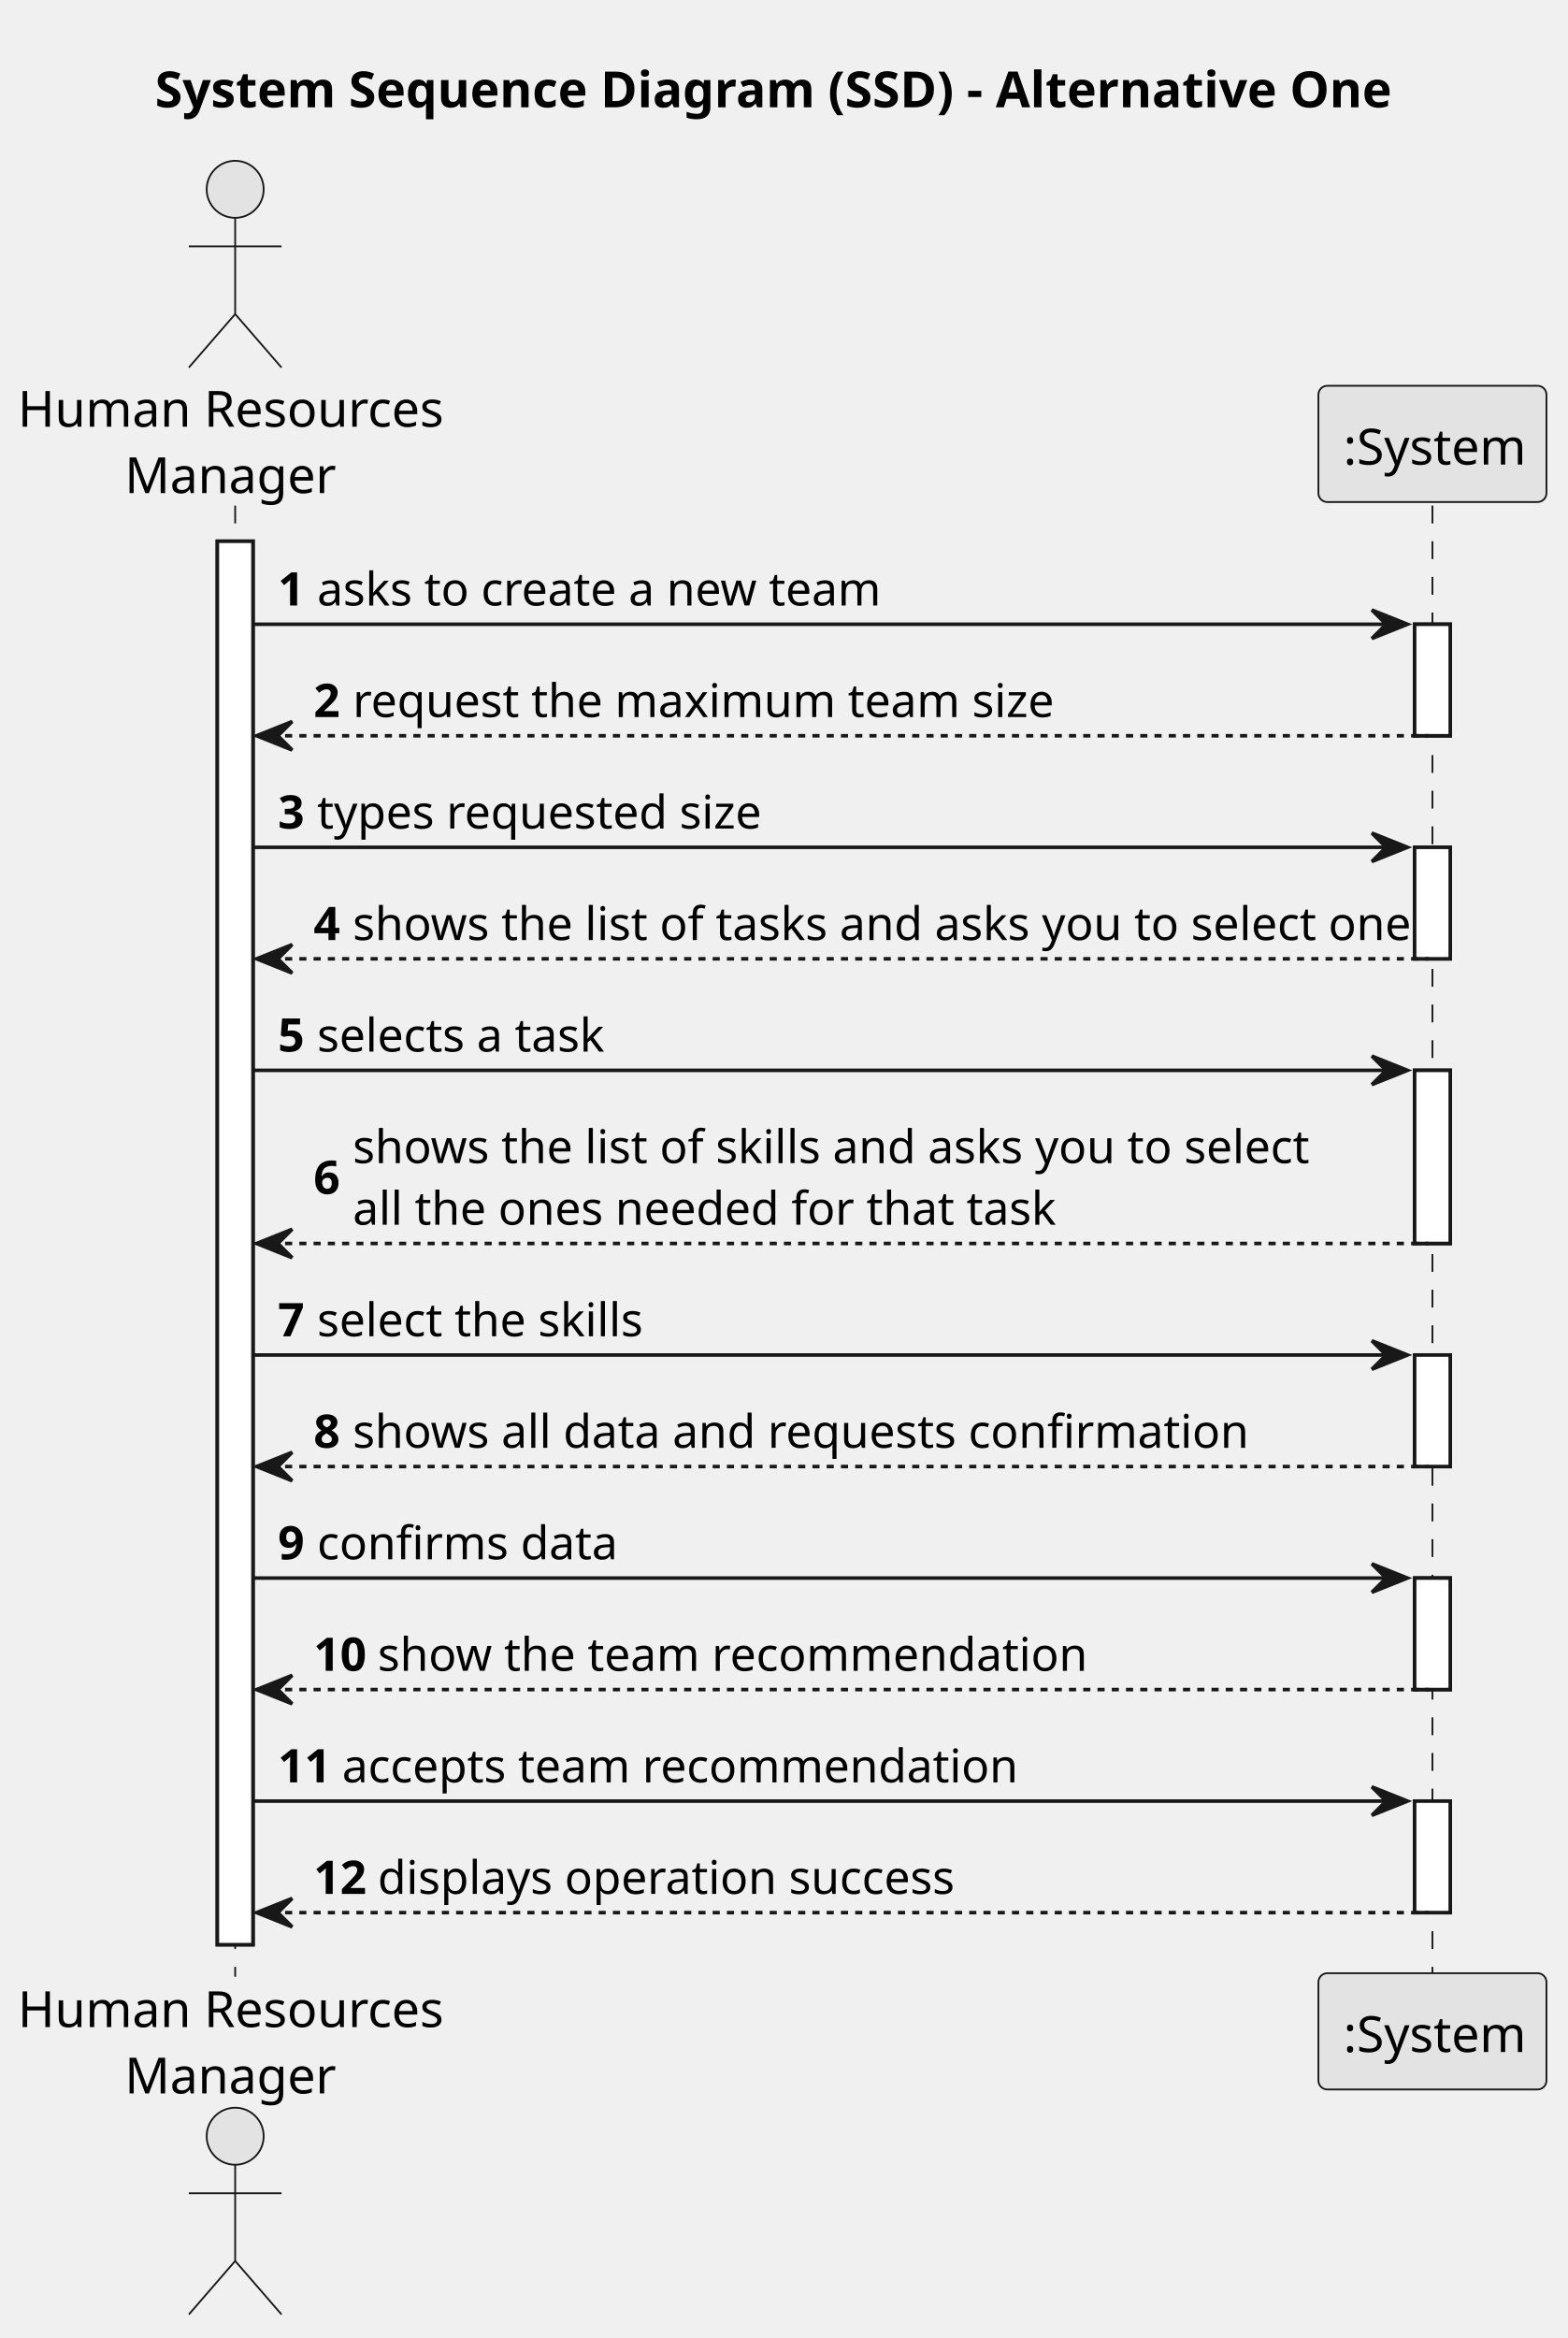
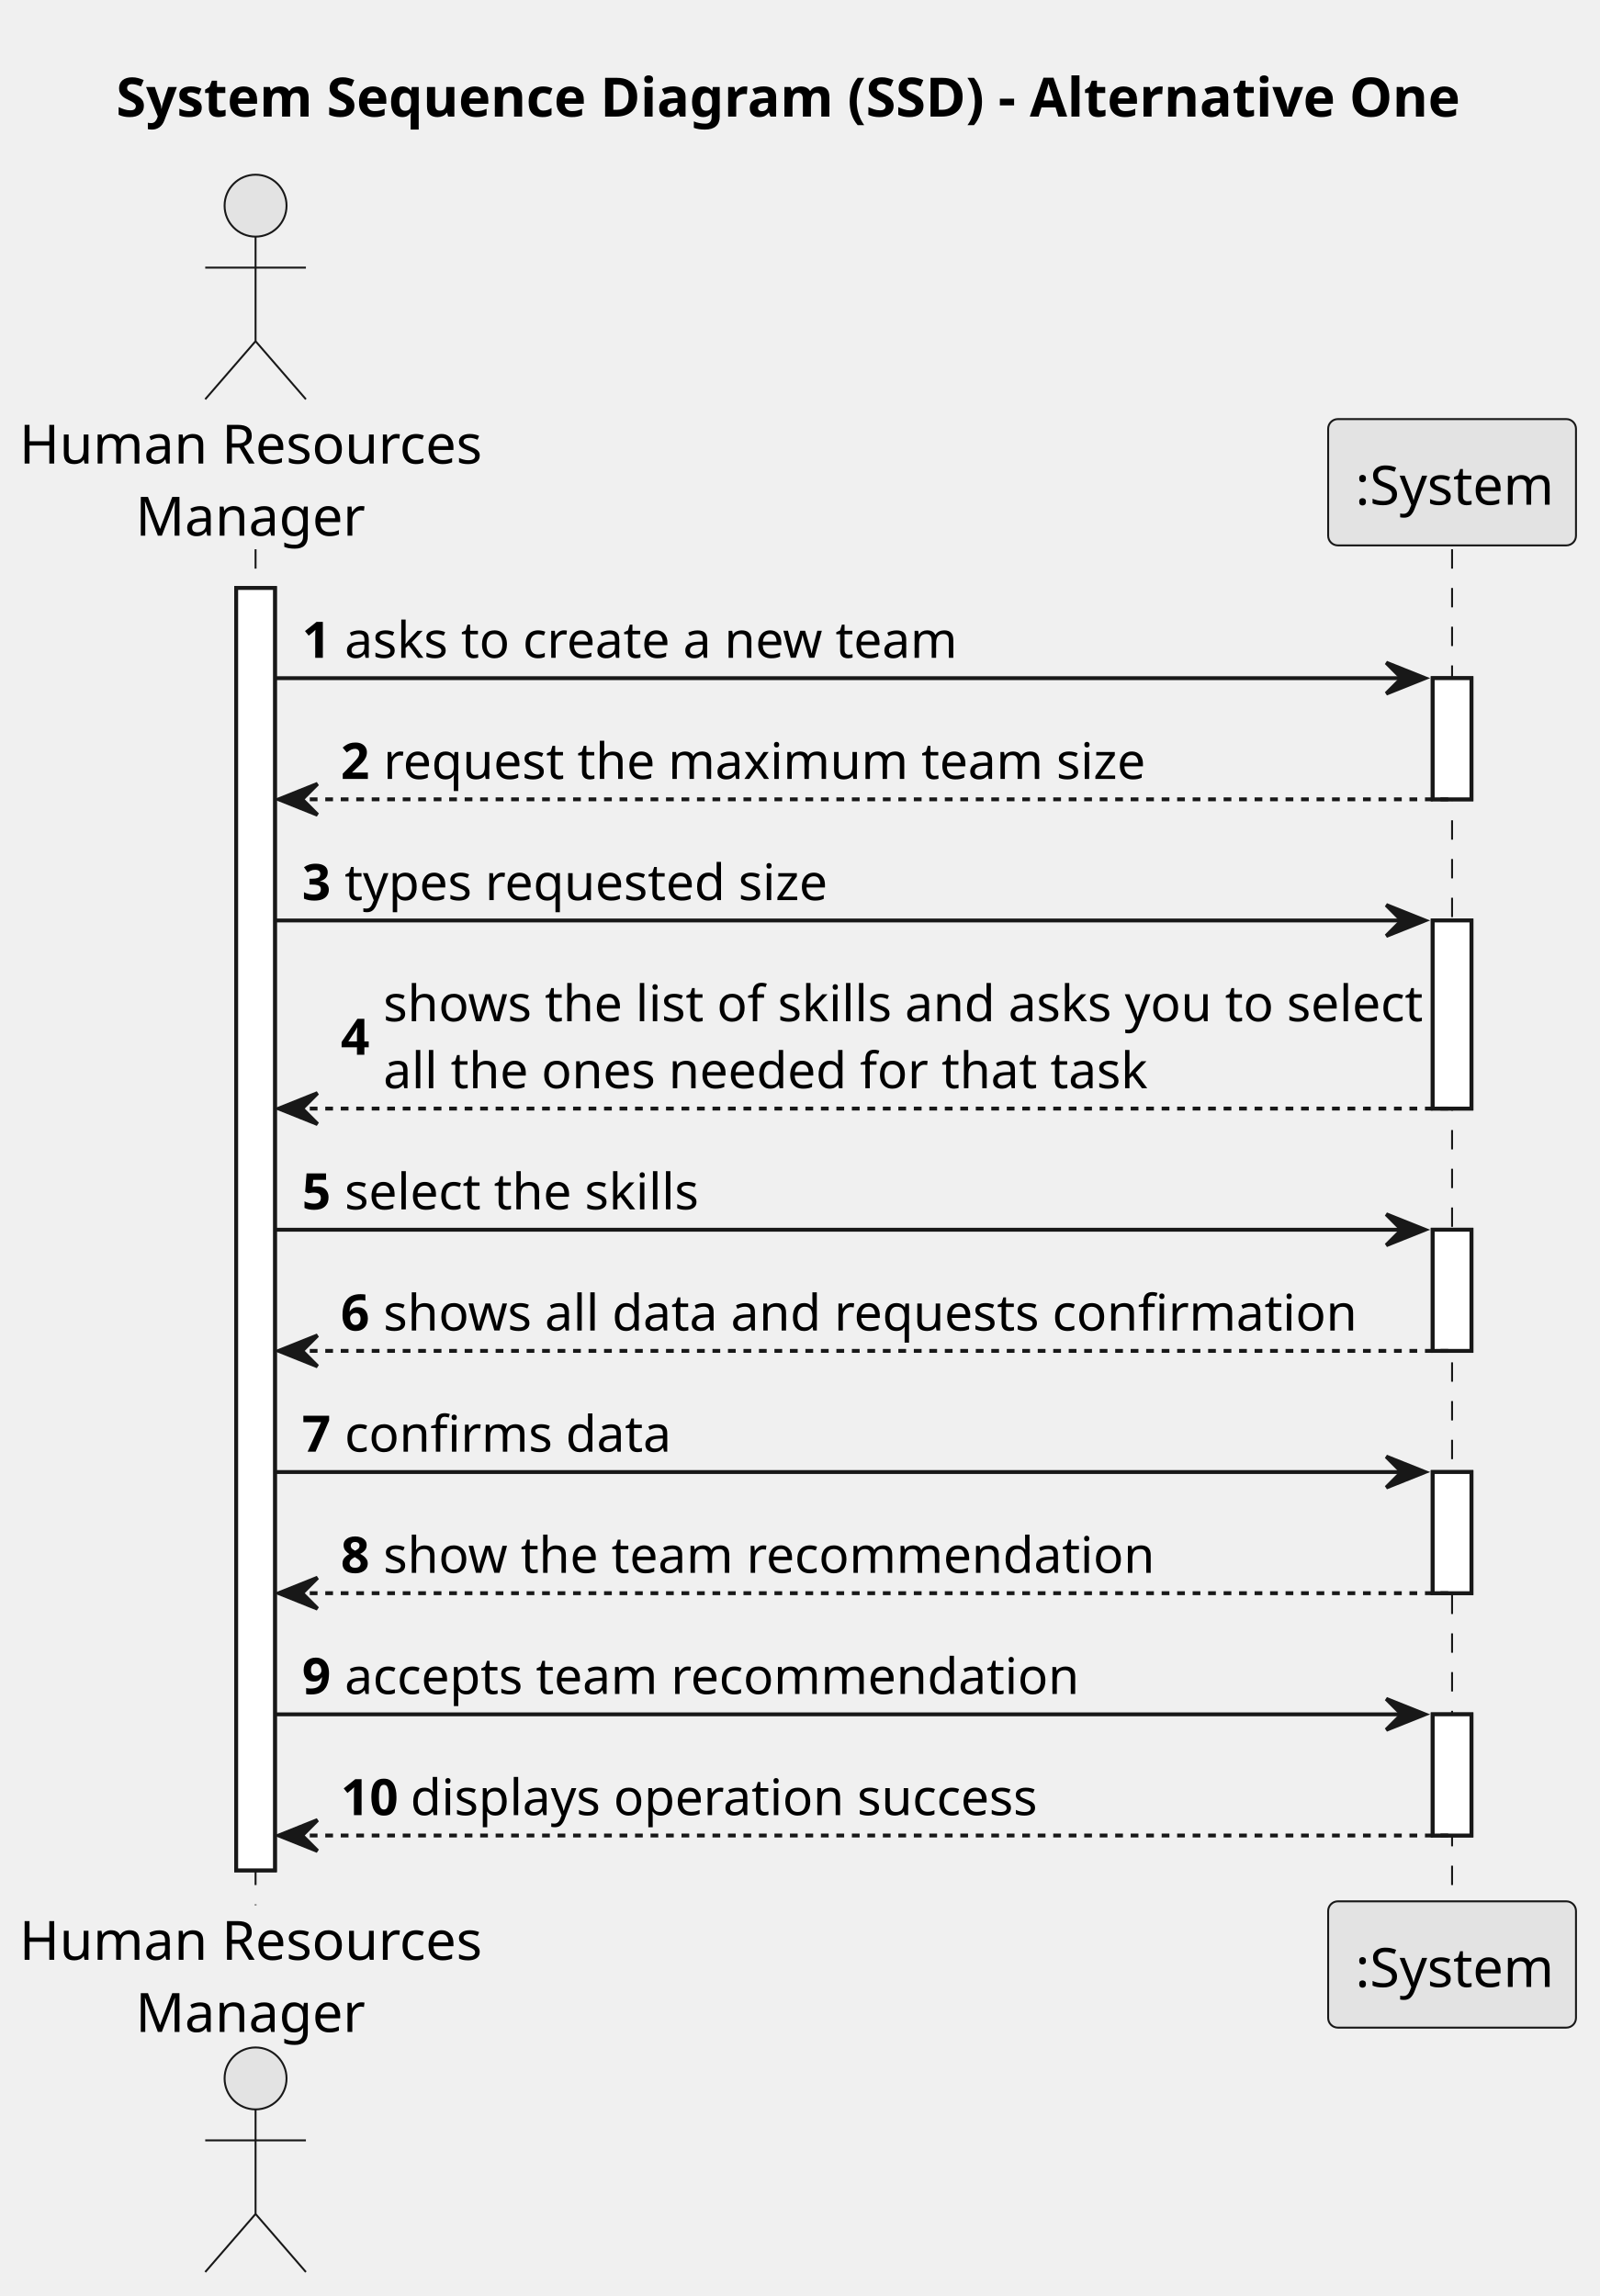
- <svg xmlns="http://www.w3.org/2000/svg" contentStyleType="text/css" height="656px" preserveAspectRatio="none" style="width:440px;height:656px;background:#FFFFFF;" version="1.1" viewBox="0 0 440 656" width="440px" zoomAndPan="magnify">
+ <svg xmlns="http://www.w3.org/2000/svg" contentStyleType="text/css" height="593px" preserveAspectRatio="none" style="width:413px;height:593px;background:#FFFFFF;" version="1.1" viewBox="0 0 413 593" width="413px" zoomAndPan="magnify">
  <defs />
  <g>
-     <text fill="#000000" font-family="sans-serif" font-size="14" font-weight="bold" lengthAdjust="spacing" textLength="351" x="43.5" y="30.107">System Sequence Diagram (SSD) - Alternative One</text>
-     <rect fill="#FFFFFF" height="393.783" style="stroke:#181818;stroke-width:1.0;" width="10" x="61" y="151.863" />
-     <rect fill="#FFFFFF" height="31.291" style="stroke:#181818;stroke-width:1.0;" width="10" x="397" y="175.154" />
-     <rect fill="#FFFFFF" height="31.291" style="stroke:#181818;stroke-width:1.0;" width="10" x="397" y="237.736" />
-     <rect fill="#FFFFFF" height="48.582" style="stroke:#181818;stroke-width:1.0;" width="10" x="397" y="300.318" />
-     <rect fill="#FFFFFF" height="31.291" style="stroke:#181818;stroke-width:1.0;" width="10" x="397" y="380.191" />
-     <rect fill="#FFFFFF" height="31.291" style="stroke:#181818;stroke-width:1.0;" width="10" x="397" y="442.773" />
-     <rect fill="#FFFFFF" height="31.291" style="stroke:#181818;stroke-width:1.0;" width="10" x="397" y="505.356" />
-     <line style="stroke:#181818;stroke-width:0.5;stroke-dasharray:5.0,5.0;" x1="66" x2="66" y1="141.863" y2="554.646" />
-     <line style="stroke:#181818;stroke-width:0.5;stroke-dasharray:5.0,5.0;" x1="402" x2="402" y1="141.863" y2="554.646" />
+     <text fill="#000000" font-family="sans-serif" font-size="14" font-weight="bold" lengthAdjust="spacing" textLength="351" x="30" y="30.107">System Sequence Diagram (SSD) - Alternative One</text>
+     <rect fill="#FFFFFF" height="331.201" style="stroke:#181818;stroke-width:1.0;" width="10" x="61" y="151.863" />
+     <rect fill="#FFFFFF" height="31.291" style="stroke:#181818;stroke-width:1.0;" width="10" x="370" y="175.154" />
+     <rect fill="#FFFFFF" height="48.582" style="stroke:#181818;stroke-width:1.0;" width="10" x="370" y="237.736" />
+     <rect fill="#FFFFFF" height="31.291" style="stroke:#181818;stroke-width:1.0;" width="10" x="370" y="317.609" />
+     <rect fill="#FFFFFF" height="31.291" style="stroke:#181818;stroke-width:1.0;" width="10" x="370" y="380.191" />
+     <rect fill="#FFFFFF" height="31.291" style="stroke:#181818;stroke-width:1.0;" width="10" x="370" y="442.773" />
+     <line style="stroke:#181818;stroke-width:0.5;stroke-dasharray:5.0,5.0;" x1="66" x2="66" y1="141.863" y2="492.065" />
+     <line style="stroke:#181818;stroke-width:0.5;stroke-dasharray:5.0,5.0;" x1="375" x2="375" y1="141.863" y2="492.065" />
    <text fill="#000000" font-family="sans-serif" font-size="14" lengthAdjust="spacing" textLength="116" x="5" y="119.728">Human Resources</text>
    <text fill="#000000" font-family="sans-serif" font-size="14" lengthAdjust="spacing" textLength="56" x="35" y="138.35">Manager</text>
    <ellipse cx="66" cy="53.121" fill="#E3E3E3" rx="8" ry="8" style="stroke:#181818;stroke-width:0.5;" />
    <path d="M66,61.121 L66,88.121 M53,69.121 L79,69.121 M66,88.121 L53,103.121 M66,88.121 L79,103.121 " fill="none" style="stroke:#181818;stroke-width:0.5;" />
-     <text fill="#000000" font-family="sans-serif" font-size="14" lengthAdjust="spacing" textLength="116" x="5" y="568.754">Human Resources</text>
-     <text fill="#000000" font-family="sans-serif" font-size="14" lengthAdjust="spacing" textLength="56" x="35" y="587.375">Manager</text>
-     <ellipse cx="66" cy="599.389" fill="#E3E3E3" rx="8" ry="8" style="stroke:#181818;stroke-width:0.5;" />
-     <path d="M66,607.389 L66,634.389 M53,615.389 L79,615.389 M66,634.389 L53,649.389 M66,634.389 L79,649.389 " fill="none" style="stroke:#181818;stroke-width:0.5;" />
-     <rect fill="#E3E3E3" height="32.621" rx="2.5" ry="2.5" style="stroke:#181818;stroke-width:0.5;" width="64" x="370" y="108.242" />
-     <text fill="#000000" font-family="sans-serif" font-size="14" lengthAdjust="spacing" textLength="50" x="377" y="130.35">:System</text>
-     <rect fill="#E3E3E3" height="32.621" rx="2.5" ry="2.5" style="stroke:#181818;stroke-width:0.5;" width="64" x="370" y="553.646" />
-     <text fill="#000000" font-family="sans-serif" font-size="14" lengthAdjust="spacing" textLength="50" x="377" y="575.754">:System</text>
-     <rect fill="#FFFFFF" height="393.783" style="stroke:#181818;stroke-width:1.0;" width="10" x="61" y="151.863" />
-     <rect fill="#FFFFFF" height="31.291" style="stroke:#181818;stroke-width:1.0;" width="10" x="397" y="175.154" />
-     <rect fill="#FFFFFF" height="31.291" style="stroke:#181818;stroke-width:1.0;" width="10" x="397" y="237.736" />
-     <rect fill="#FFFFFF" height="48.582" style="stroke:#181818;stroke-width:1.0;" width="10" x="397" y="300.318" />
-     <rect fill="#FFFFFF" height="31.291" style="stroke:#181818;stroke-width:1.0;" width="10" x="397" y="380.191" />
-     <rect fill="#FFFFFF" height="31.291" style="stroke:#181818;stroke-width:1.0;" width="10" x="397" y="442.773" />
-     <rect fill="#FFFFFF" height="31.291" style="stroke:#181818;stroke-width:1.0;" width="10" x="397" y="505.356" />
-     <polygon fill="#181818" points="385,171.154,395,175.154,385,179.154,389,175.154" style="stroke:#181818;stroke-width:1.0;" />
-     <line style="stroke:#181818;stroke-width:1.0;" x1="71" x2="391" y1="175.154" y2="175.154" />
+     <text fill="#000000" font-family="sans-serif" font-size="14" lengthAdjust="spacing" textLength="116" x="5" y="506.172">Human Resources</text>
+     <text fill="#000000" font-family="sans-serif" font-size="14" lengthAdjust="spacing" textLength="56" x="35" y="524.793">Manager</text>
+     <ellipse cx="66" cy="536.807" fill="#E3E3E3" rx="8" ry="8" style="stroke:#181818;stroke-width:0.5;" />
+     <path d="M66,544.807 L66,571.807 M53,552.807 L79,552.807 M66,571.807 L53,586.807 M66,571.807 L79,586.807 " fill="none" style="stroke:#181818;stroke-width:0.5;" />
+     <rect fill="#E3E3E3" height="32.621" rx="2.5" ry="2.5" style="stroke:#181818;stroke-width:0.5;" width="64" x="343" y="108.242" />
+     <text fill="#000000" font-family="sans-serif" font-size="14" lengthAdjust="spacing" textLength="50" x="350" y="130.35">:System</text>
+     <rect fill="#E3E3E3" height="32.621" rx="2.5" ry="2.5" style="stroke:#181818;stroke-width:0.5;" width="64" x="343" y="491.065" />
+     <text fill="#000000" font-family="sans-serif" font-size="14" lengthAdjust="spacing" textLength="50" x="350" y="513.172">:System</text>
+     <rect fill="#FFFFFF" height="331.201" style="stroke:#181818;stroke-width:1.0;" width="10" x="61" y="151.863" />
+     <rect fill="#FFFFFF" height="31.291" style="stroke:#181818;stroke-width:1.0;" width="10" x="370" y="175.154" />
+     <rect fill="#FFFFFF" height="48.582" style="stroke:#181818;stroke-width:1.0;" width="10" x="370" y="237.736" />
+     <rect fill="#FFFFFF" height="31.291" style="stroke:#181818;stroke-width:1.0;" width="10" x="370" y="317.609" />
+     <rect fill="#FFFFFF" height="31.291" style="stroke:#181818;stroke-width:1.0;" width="10" x="370" y="380.191" />
+     <rect fill="#FFFFFF" height="31.291" style="stroke:#181818;stroke-width:1.0;" width="10" x="370" y="442.773" />
+     <polygon fill="#181818" points="358,171.154,368,175.154,358,179.154,362,175.154" style="stroke:#181818;stroke-width:1.0;" />
+     <line style="stroke:#181818;stroke-width:1.0;" x1="71" x2="364" y1="175.154" y2="175.154" />
    <text fill="#000000" font-family="sans-serif" font-size="13" font-weight="bold" lengthAdjust="spacing" textLength="7" x="78" y="169.892">1</text>
    <text fill="#000000" font-family="sans-serif" font-size="13" lengthAdjust="spacing" textLength="154" x="89" y="169.892">asks to create a new team</text>
    <polygon fill="#181818" points="82,202.445,72,206.445,82,210.445,78,206.445" style="stroke:#181818;stroke-width:1.0;" />
-     <line style="stroke:#181818;stroke-width:1.0;stroke-dasharray:2.0,2.0;" x1="76" x2="401" y1="206.445" y2="206.445" />
+     <line style="stroke:#181818;stroke-width:1.0;stroke-dasharray:2.0,2.0;" x1="76" x2="374" y1="206.445" y2="206.445" />
    <text fill="#000000" font-family="sans-serif" font-size="13" font-weight="bold" lengthAdjust="spacing" textLength="7" x="88" y="201.183">2</text>
    <text fill="#000000" font-family="sans-serif" font-size="13" lengthAdjust="spacing" textLength="187" x="99" y="201.183">request the maximum team size</text>
-     <polygon fill="#181818" points="385,233.736,395,237.736,385,241.736,389,237.736" style="stroke:#181818;stroke-width:1.0;" />
-     <line style="stroke:#181818;stroke-width:1.0;" x1="71" x2="391" y1="237.736" y2="237.736" />
+     <polygon fill="#181818" points="358,233.736,368,237.736,358,241.736,362,237.736" style="stroke:#181818;stroke-width:1.0;" />
+     <line style="stroke:#181818;stroke-width:1.0;" x1="71" x2="364" y1="237.736" y2="237.736" />
    <text fill="#000000" font-family="sans-serif" font-size="13" font-weight="bold" lengthAdjust="spacing" textLength="7" x="78" y="232.474">3</text>
    <text fill="#000000" font-family="sans-serif" font-size="13" lengthAdjust="spacing" textLength="121" x="89" y="232.474">types requested size</text>
-     <polygon fill="#181818" points="82,265.027,72,269.027,82,273.027,78,269.027" style="stroke:#181818;stroke-width:1.0;" />
-     <line style="stroke:#181818;stroke-width:1.0;stroke-dasharray:2.0,2.0;" x1="76" x2="401" y1="269.027" y2="269.027" />
-     <text fill="#000000" font-family="sans-serif" font-size="13" font-weight="bold" lengthAdjust="spacing" textLength="7" x="88" y="263.765">4</text>
-     <text fill="#000000" font-family="sans-serif" font-size="13" lengthAdjust="spacing" textLength="291" x="99" y="263.765">shows the list of tasks and asks you to select one</text>
-     <polygon fill="#181818" points="385,296.318,395,300.318,385,304.318,389,300.318" style="stroke:#181818;stroke-width:1.0;" />
-     <line style="stroke:#181818;stroke-width:1.0;" x1="71" x2="391" y1="300.318" y2="300.318" />
-     <text fill="#000000" font-family="sans-serif" font-size="13" font-weight="bold" lengthAdjust="spacing" textLength="7" x="78" y="295.056">5</text>
-     <text fill="#000000" font-family="sans-serif" font-size="13" lengthAdjust="spacing" textLength="82" x="89" y="295.056">selects a task</text>
+     <polygon fill="#181818" points="82,282.318,72,286.318,82,290.318,78,286.318" style="stroke:#181818;stroke-width:1.0;" />
+     <line style="stroke:#181818;stroke-width:1.0;stroke-dasharray:2.0,2.0;" x1="76" x2="374" y1="286.318" y2="286.318" />
+     <text fill="#000000" font-family="sans-serif" font-size="13" font-weight="bold" lengthAdjust="spacing" textLength="7" x="88" y="272.41">4</text>
+     <text fill="#000000" font-family="sans-serif" font-size="13" lengthAdjust="spacing" textLength="264" x="99" y="263.765">shows the list of skills and asks you to select</text>
+     <text fill="#000000" font-family="sans-serif" font-size="13" lengthAdjust="spacing" textLength="186" x="99" y="281.056">all the ones needed for that task</text>
+     <polygon fill="#181818" points="358,313.609,368,317.609,358,321.609,362,317.609" style="stroke:#181818;stroke-width:1.0;" />
+     <line style="stroke:#181818;stroke-width:1.0;" x1="71" x2="364" y1="317.609" y2="317.609" />
+     <text fill="#000000" font-family="sans-serif" font-size="13" font-weight="bold" lengthAdjust="spacing" textLength="7" x="78" y="312.347">5</text>
+     <text fill="#000000" font-family="sans-serif" font-size="13" lengthAdjust="spacing" textLength="91" x="89" y="312.347">select the skills</text>
    <polygon fill="#181818" points="82,344.9,72,348.9,82,352.9,78,348.9" style="stroke:#181818;stroke-width:1.0;" />
-     <line style="stroke:#181818;stroke-width:1.0;stroke-dasharray:2.0,2.0;" x1="76" x2="401" y1="348.9" y2="348.9" />
-     <text fill="#000000" font-family="sans-serif" font-size="13" font-weight="bold" lengthAdjust="spacing" textLength="7" x="88" y="334.992">6</text>
-     <text fill="#000000" font-family="sans-serif" font-size="13" lengthAdjust="spacing" textLength="264" x="99" y="326.347">shows the list of skills and asks you to select</text>
-     <text fill="#000000" font-family="sans-serif" font-size="13" lengthAdjust="spacing" textLength="186" x="99" y="343.638">all the ones needed for that task</text>
-     <polygon fill="#181818" points="385,376.191,395,380.191,385,384.191,389,380.191" style="stroke:#181818;stroke-width:1.0;" />
-     <line style="stroke:#181818;stroke-width:1.0;" x1="71" x2="391" y1="380.191" y2="380.191" />
+     <line style="stroke:#181818;stroke-width:1.0;stroke-dasharray:2.0,2.0;" x1="76" x2="374" y1="348.9" y2="348.9" />
+     <text fill="#000000" font-family="sans-serif" font-size="13" font-weight="bold" lengthAdjust="spacing" textLength="7" x="88" y="343.638">6</text>
+     <text fill="#000000" font-family="sans-serif" font-size="13" lengthAdjust="spacing" textLength="236" x="99" y="343.638">shows all data and requests confirmation</text>
+     <polygon fill="#181818" points="358,376.191,368,380.191,358,384.191,362,380.191" style="stroke:#181818;stroke-width:1.0;" />
+     <line style="stroke:#181818;stroke-width:1.0;" x1="71" x2="364" y1="380.191" y2="380.191" />
    <text fill="#000000" font-family="sans-serif" font-size="13" font-weight="bold" lengthAdjust="spacing" textLength="7" x="78" y="374.929">7</text>
-     <text fill="#000000" font-family="sans-serif" font-size="13" lengthAdjust="spacing" textLength="91" x="89" y="374.929">select the skills</text>
+     <text fill="#000000" font-family="sans-serif" font-size="13" lengthAdjust="spacing" textLength="78" x="89" y="374.929">confirms data</text>
    <polygon fill="#181818" points="82,407.482,72,411.482,82,415.482,78,411.482" style="stroke:#181818;stroke-width:1.0;" />
-     <line style="stroke:#181818;stroke-width:1.0;stroke-dasharray:2.0,2.0;" x1="76" x2="401" y1="411.482" y2="411.482" />
+     <line style="stroke:#181818;stroke-width:1.0;stroke-dasharray:2.0,2.0;" x1="76" x2="374" y1="411.482" y2="411.482" />
    <text fill="#000000" font-family="sans-serif" font-size="13" font-weight="bold" lengthAdjust="spacing" textLength="7" x="88" y="406.22">8</text>
-     <text fill="#000000" font-family="sans-serif" font-size="13" lengthAdjust="spacing" textLength="236" x="99" y="406.22">shows all data and requests confirmation</text>
-     <polygon fill="#181818" points="385,438.773,395,442.773,385,446.773,389,442.773" style="stroke:#181818;stroke-width:1.0;" />
-     <line style="stroke:#181818;stroke-width:1.0;" x1="71" x2="391" y1="442.773" y2="442.773" />
+     <text fill="#000000" font-family="sans-serif" font-size="13" lengthAdjust="spacing" textLength="185" x="99" y="406.22">show the team recommendation</text>
+     <polygon fill="#181818" points="358,438.773,368,442.773,358,446.773,362,442.773" style="stroke:#181818;stroke-width:1.0;" />
+     <line style="stroke:#181818;stroke-width:1.0;" x1="71" x2="364" y1="442.773" y2="442.773" />
    <text fill="#000000" font-family="sans-serif" font-size="13" font-weight="bold" lengthAdjust="spacing" textLength="7" x="78" y="437.511">9</text>
-     <text fill="#000000" font-family="sans-serif" font-size="13" lengthAdjust="spacing" textLength="78" x="89" y="437.511">confirms data</text>
+     <text fill="#000000" font-family="sans-serif" font-size="13" lengthAdjust="spacing" textLength="179" x="89" y="437.511">accepts team recommendation</text>
    <polygon fill="#181818" points="82,470.065,72,474.065,82,478.065,78,474.065" style="stroke:#181818;stroke-width:1.0;" />
-     <line style="stroke:#181818;stroke-width:1.0;stroke-dasharray:2.0,2.0;" x1="76" x2="401" y1="474.065" y2="474.065" />
+     <line style="stroke:#181818;stroke-width:1.0;stroke-dasharray:2.0,2.0;" x1="76" x2="374" y1="474.065" y2="474.065" />
    <text fill="#000000" font-family="sans-serif" font-size="13" font-weight="bold" lengthAdjust="spacing" textLength="14" x="88" y="468.802">10</text>
-     <text fill="#000000" font-family="sans-serif" font-size="13" lengthAdjust="spacing" textLength="185" x="106" y="468.802">show the team recommendation</text>
-     <polygon fill="#181818" points="385,501.356,395,505.356,385,509.356,389,505.356" style="stroke:#181818;stroke-width:1.0;" />
-     <line style="stroke:#181818;stroke-width:1.0;" x1="71" x2="391" y1="505.356" y2="505.356" />
-     <text fill="#000000" font-family="sans-serif" font-size="13" font-weight="bold" lengthAdjust="spacing" textLength="14" x="78" y="500.093">11</text>
-     <text fill="#000000" font-family="sans-serif" font-size="13" lengthAdjust="spacing" textLength="179" x="96" y="500.093">accepts team recommendation</text>
-     <polygon fill="#181818" points="82,532.646,72,536.646,82,540.646,78,536.646" style="stroke:#181818;stroke-width:1.0;" />
-     <line style="stroke:#181818;stroke-width:1.0;stroke-dasharray:2.0,2.0;" x1="76" x2="401" y1="536.646" y2="536.646" />
-     <text fill="#000000" font-family="sans-serif" font-size="13" font-weight="bold" lengthAdjust="spacing" textLength="14" x="88" y="531.384">12</text>
-     <text fill="#000000" font-family="sans-serif" font-size="13" lengthAdjust="spacing" textLength="158" x="106" y="531.384">displays operation success</text>
+     <text fill="#000000" font-family="sans-serif" font-size="13" lengthAdjust="spacing" textLength="158" x="106" y="468.802">displays operation success</text>
  </g>
</svg>
